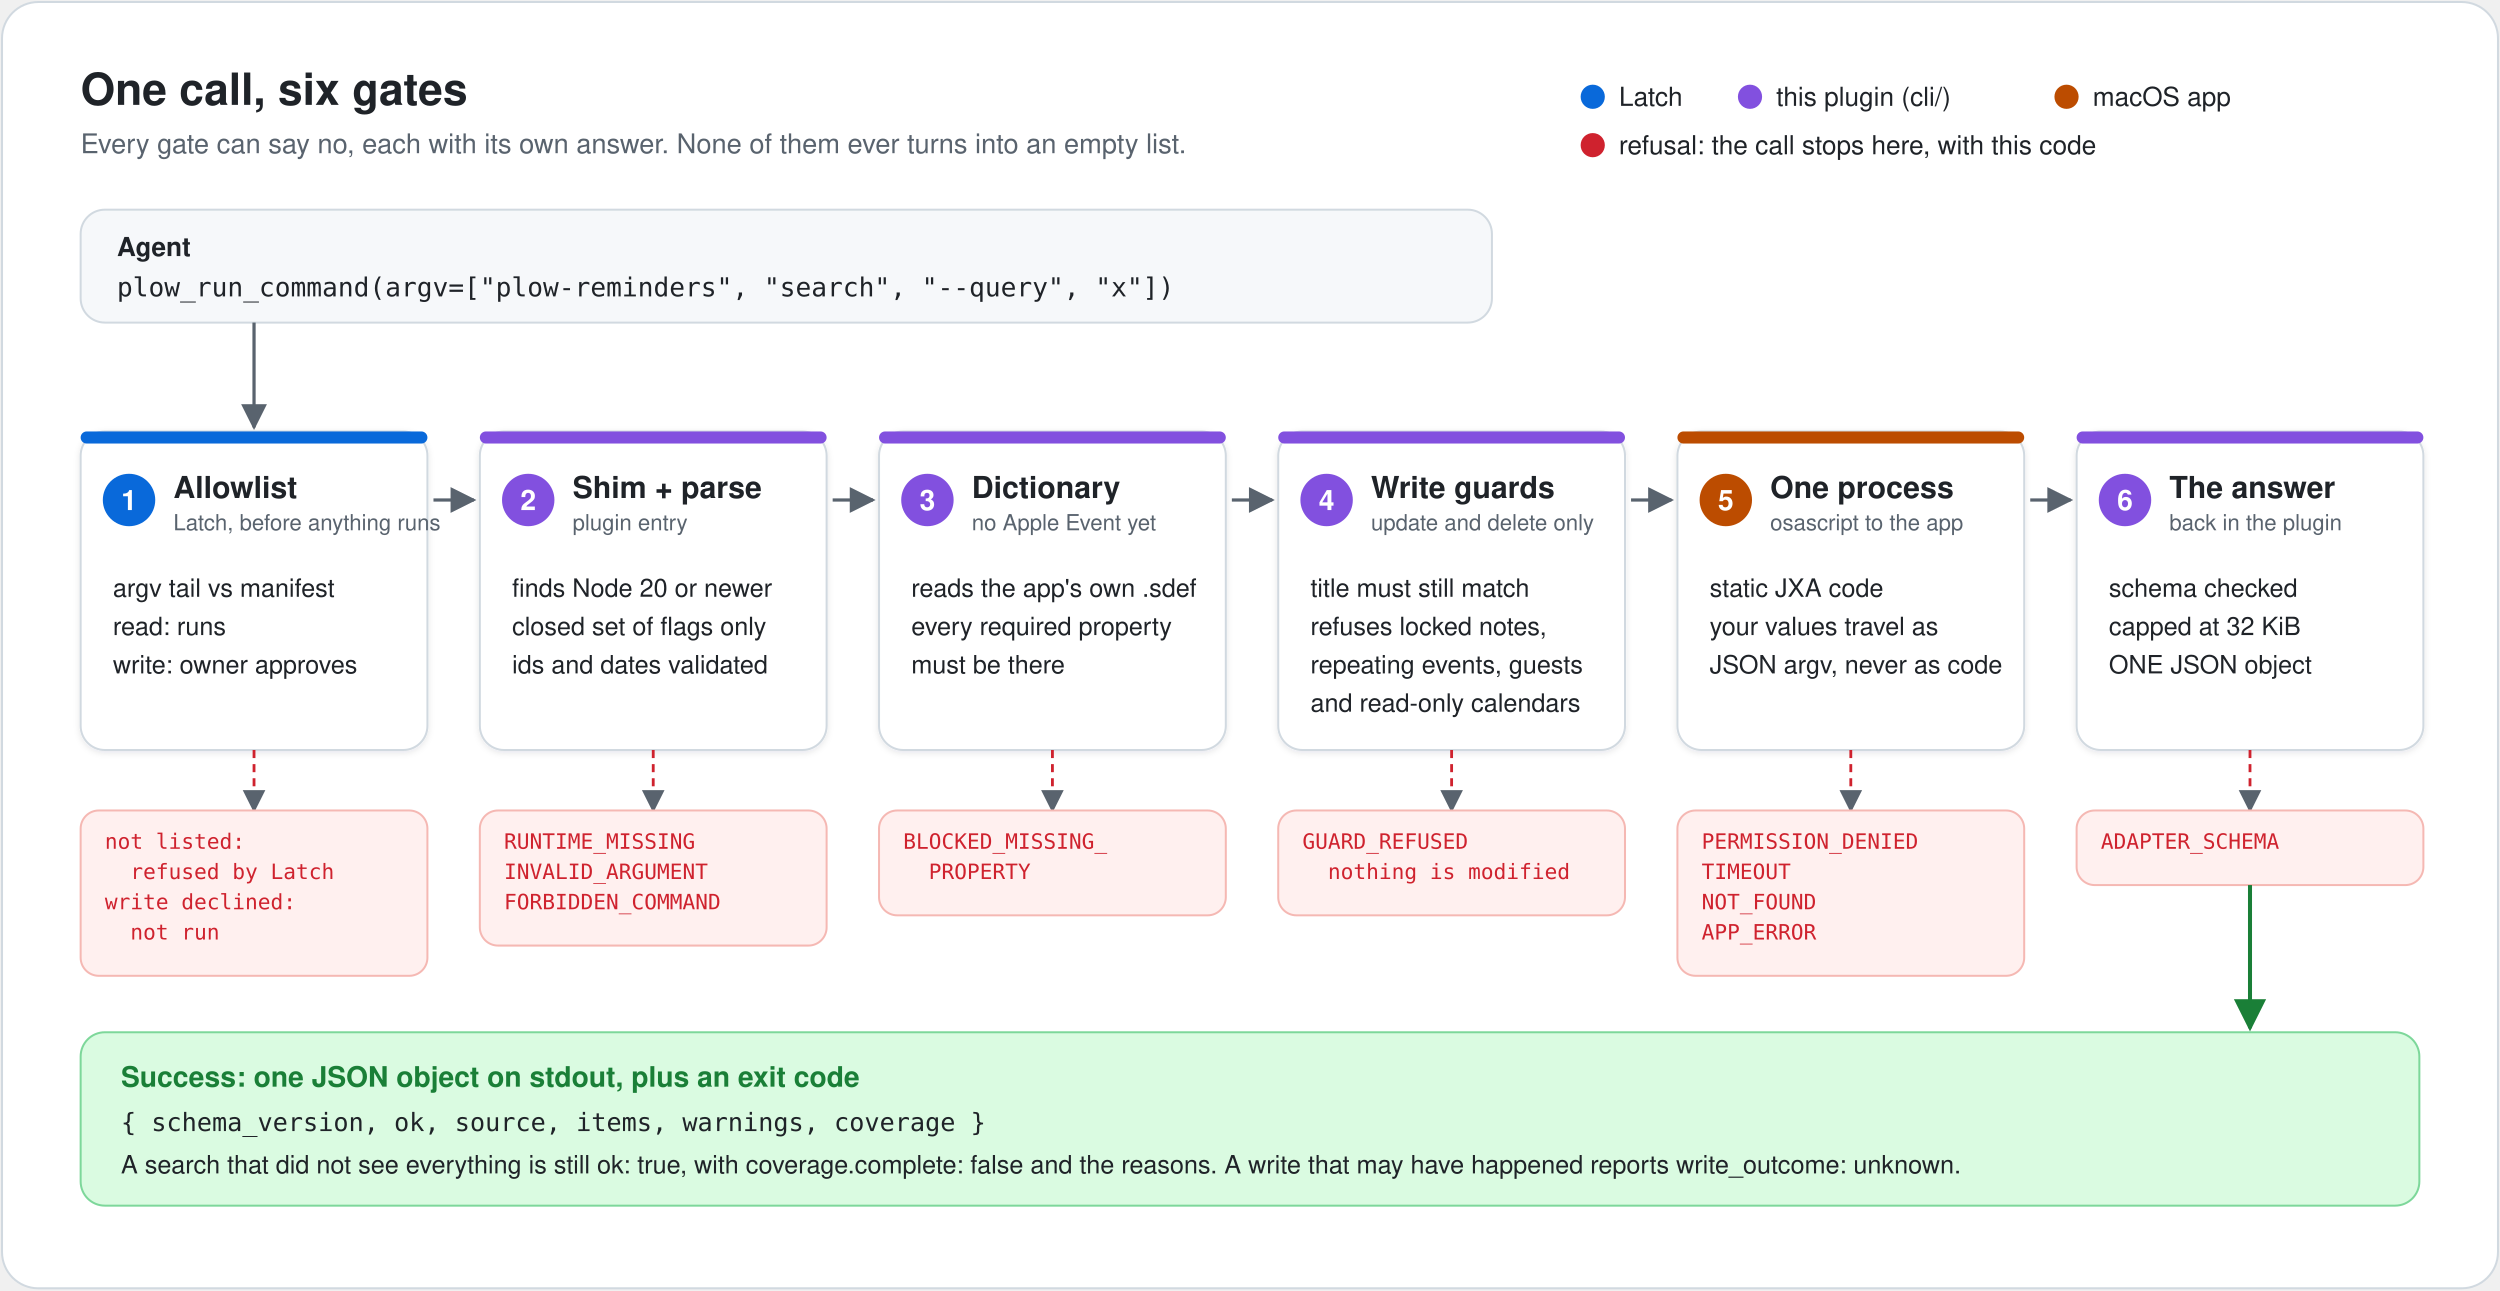
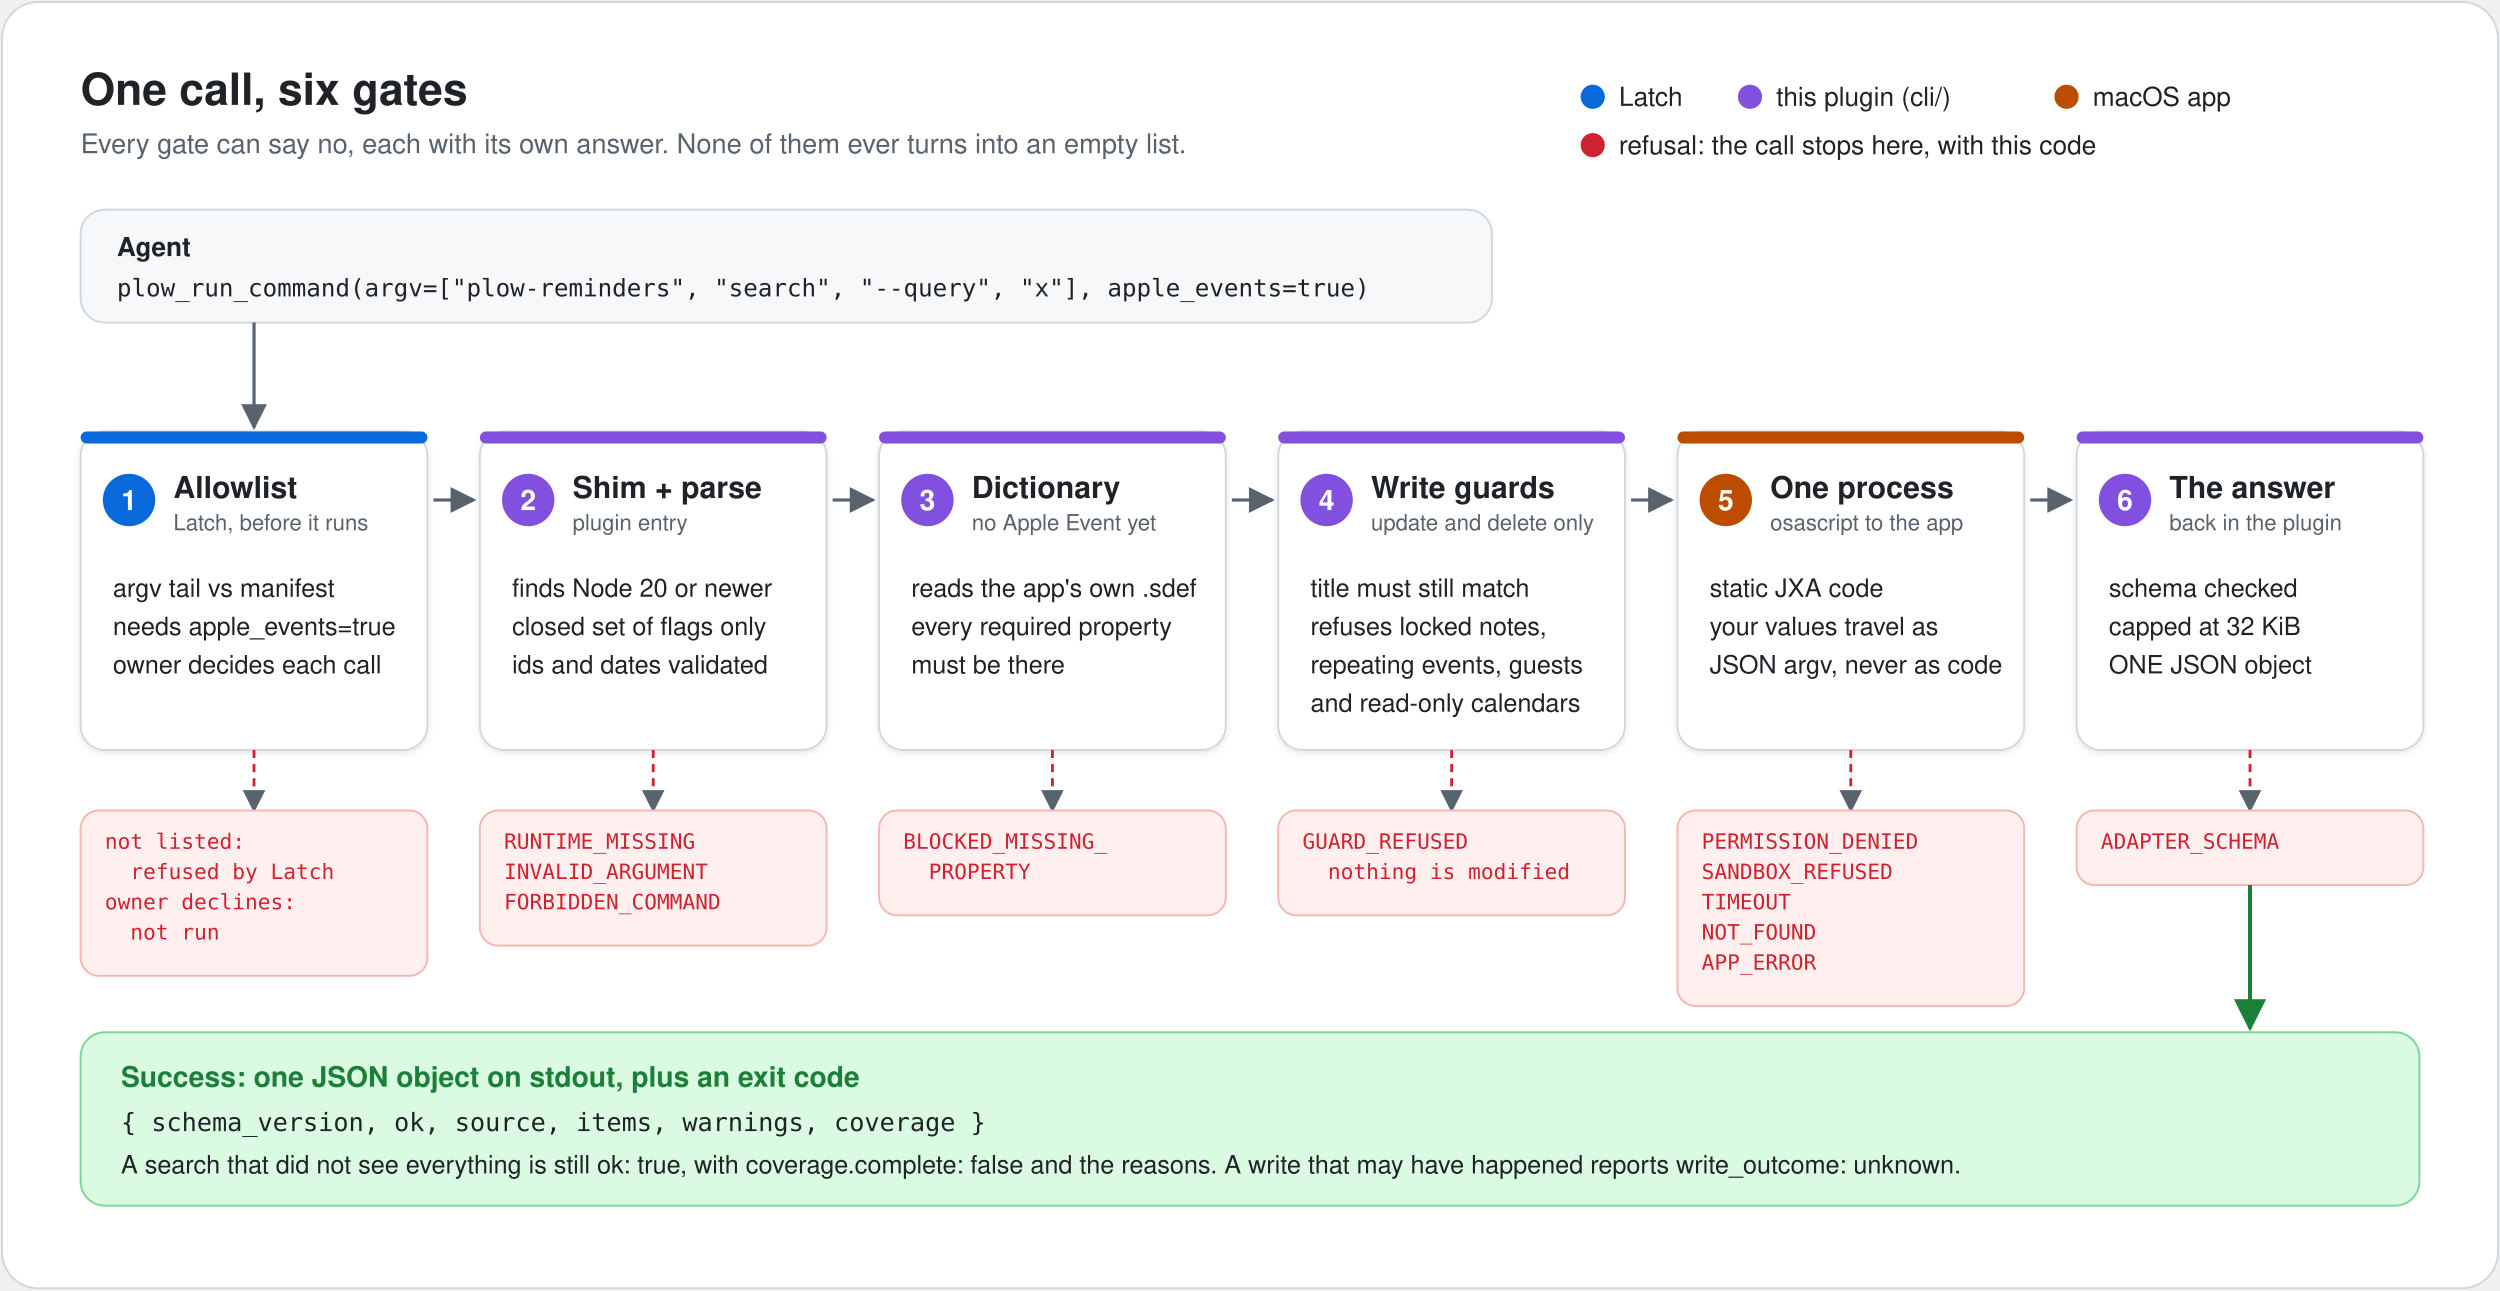
<svg xmlns="http://www.w3.org/2000/svg" viewBox="0 0 1240 640" width="1240" height="640" role="img" aria-labelledby="t d">
  <defs>
    <marker id="arrow" viewBox="0 0 10 10" refX="9" refY="5" markerWidth="8" markerHeight="8" orient="auto-start-reverse">
      <path d="M0,0 L10,5 L0,10 z" fill="#59636E" />
    </marker>
    <marker id="arrowG" viewBox="0 0 10 10" refX="9" refY="5" markerWidth="8" markerHeight="8" orient="auto-start-reverse">
      <path d="M0,0 L10,5 L0,10 z" fill="#1A7F37" />
    </marker>
    <filter id="sh" x="-5%" y="-5%" width="110%" height="115%">
      <feDropShadow dx="0" dy="1" stdDeviation="1.5" flood-color="#1f2328" flood-opacity="0.10" />
    </filter>
  </defs>
  <rect x="1" y="1" width="1238" height="638" rx="18" fill="#FFFFFF" stroke="#D1D9E0" />
  <text x="40" y="52" font-family="-apple-system, BlinkMacSystemFont, 'Segoe UI', Helvetica, Arial, sans-serif" font-size="22" font-weight="700" fill="#1F2328">One call, six gates</text>
  <text x="40" y="76" font-family="-apple-system, BlinkMacSystemFont, 'Segoe UI', Helvetica, Arial, sans-serif" font-size="13.5" fill="#59636E">Every gate can say no, each with its own answer. None of them ever turns into an empty list.</text>
  <circle cx="790" cy="48" r="6" fill="#0969DA" />
  <text x="803" y="52.5" font-family="-apple-system, BlinkMacSystemFont, 'Segoe UI', Helvetica, Arial, sans-serif" font-size="13" fill="#1F2328">Latch</text>
  <circle cx="868" cy="48" r="6" fill="#8250DF" />
  <text x="881" y="52.5" font-family="-apple-system, BlinkMacSystemFont, 'Segoe UI', Helvetica, Arial, sans-serif" font-size="13" fill="#1F2328">this plugin (cli/)</text>
  <circle cx="1025" cy="48" r="6" fill="#BC4C00" />
  <text x="1038" y="52.5" font-family="-apple-system, BlinkMacSystemFont, 'Segoe UI', Helvetica, Arial, sans-serif" font-size="13" fill="#1F2328">macOS app</text>
  <circle cx="790" cy="72" r="6" fill="#CF222E" />
  <text x="803" y="76.5" font-family="-apple-system, BlinkMacSystemFont, 'Segoe UI', Helvetica, Arial, sans-serif" font-size="13" fill="#1F2328">refusal: the call stops here, with this code</text>
  <rect x="40" y="104" width="700" height="56" rx="12" fill="#F6F8FA" stroke="#D1D9E0" />
  <text x="58" y="127" font-family="-apple-system, BlinkMacSystemFont, 'Segoe UI', Helvetica, Arial, sans-serif" font-size="13" font-weight="700" fill="#1F2328">Agent</text>
-   <text x="58" y="147" font-family="ui-monospace, SFMono-Regular, Menlo, Consolas, monospace" font-size="13" fill="#1F2328">plow_run_command(argv=["plow-reminders", "search", "--query", "x"])</text>
+   <text x="58" y="147" font-family="ui-monospace, SFMono-Regular, Menlo, Consolas, monospace" font-size="12" fill="#1F2328">plow_run_command(argv=["plow-reminders", "search", "--query", "x"], apple_events=true)</text>
  <rect x="40" y="214" width="172" height="158" rx="12" fill="#FFFFFF" stroke="#D1D9E0" filter="url(#sh)" />
  <rect x="40" y="214" width="172" height="6" rx="3" fill="#0969DA" />
  <circle cx="64" cy="248" r="13" fill="#0969DA" />
  <text x="64" y="253" text-anchor="middle" font-family="-apple-system, BlinkMacSystemFont, 'Segoe UI', Helvetica, Arial, sans-serif" font-size="14" font-weight="700" fill="#FFFFFF">1</text>
  <text x="86" y="247" font-family="-apple-system, BlinkMacSystemFont, 'Segoe UI', Helvetica, Arial, sans-serif" font-size="15" font-weight="700" fill="#1F2328">Allowlist</text>
-   <text x="86" y="263" font-family="-apple-system, BlinkMacSystemFont, 'Segoe UI', Helvetica, Arial, sans-serif" font-size="11" fill="#59636E">Latch, before anything runs</text>
+   <text x="86" y="263" font-family="-apple-system, BlinkMacSystemFont, 'Segoe UI', Helvetica, Arial, sans-serif" font-size="11" fill="#59636E">Latch, before it runs</text>
  <text x="56" y="296" font-family="-apple-system, BlinkMacSystemFont, 'Segoe UI', Helvetica, Arial, sans-serif" font-size="12.5" fill="#1F2328">argv tail vs manifest</text>
-   <text x="56" y="315" font-family="-apple-system, BlinkMacSystemFont, 'Segoe UI', Helvetica, Arial, sans-serif" font-size="12.5" fill="#1F2328">read: runs</text>
-   <text x="56" y="334" font-family="-apple-system, BlinkMacSystemFont, 'Segoe UI', Helvetica, Arial, sans-serif" font-size="12.5" fill="#1F2328">write: owner approves</text>
+   <text x="56" y="315" font-family="-apple-system, BlinkMacSystemFont, 'Segoe UI', Helvetica, Arial, sans-serif" font-size="12.5" fill="#1F2328">needs apple_events=true</text>
+   <text x="56" y="334" font-family="-apple-system, BlinkMacSystemFont, 'Segoe UI', Helvetica, Arial, sans-serif" font-size="12.5" fill="#1F2328">owner decides each call</text>
  <line x1="215" y1="248" x2="235" y2="248" stroke="#59636E" stroke-width="1.6" marker-end="url(#arrow)" />
  <line x1="126.0" y1="372" x2="126.0" y2="402" stroke="#CF222E" stroke-width="1.4" stroke-dasharray="4 3" marker-end="url(#arrow)" />
  <rect x="40" y="402" width="172" height="82" rx="9" fill="#FFF0EF" stroke="#F5B8B3" />
  <text x="52" y="421" font-family="ui-monospace, SFMono-Regular, Menlo, Consolas, monospace" font-size="10.5" fill="#CF222E" xml:space="preserve">not listed:</text>
  <text x="52" y="436" font-family="ui-monospace, SFMono-Regular, Menlo, Consolas, monospace" font-size="10.5" fill="#CF222E" xml:space="preserve">  refused by Latch</text>
-   <text x="52" y="451" font-family="ui-monospace, SFMono-Regular, Menlo, Consolas, monospace" font-size="10.5" fill="#CF222E" xml:space="preserve">write declined:</text>
+   <text x="52" y="451" font-family="ui-monospace, SFMono-Regular, Menlo, Consolas, monospace" font-size="10.5" fill="#CF222E" xml:space="preserve">owner declines:</text>
  <text x="52" y="466" font-family="ui-monospace, SFMono-Regular, Menlo, Consolas, monospace" font-size="10.5" fill="#CF222E" xml:space="preserve">  not run</text>
  <rect x="238" y="214" width="172" height="158" rx="12" fill="#FFFFFF" stroke="#D1D9E0" filter="url(#sh)" />
  <rect x="238" y="214" width="172" height="6" rx="3" fill="#8250DF" />
  <circle cx="262" cy="248" r="13" fill="#8250DF" />
  <text x="262" y="253" text-anchor="middle" font-family="-apple-system, BlinkMacSystemFont, 'Segoe UI', Helvetica, Arial, sans-serif" font-size="14" font-weight="700" fill="#FFFFFF">2</text>
  <text x="284" y="247" font-family="-apple-system, BlinkMacSystemFont, 'Segoe UI', Helvetica, Arial, sans-serif" font-size="15" font-weight="700" fill="#1F2328">Shim + parse</text>
  <text x="284" y="263" font-family="-apple-system, BlinkMacSystemFont, 'Segoe UI', Helvetica, Arial, sans-serif" font-size="11" fill="#59636E">plugin entry</text>
  <text x="254" y="296" font-family="-apple-system, BlinkMacSystemFont, 'Segoe UI', Helvetica, Arial, sans-serif" font-size="12.5" fill="#1F2328">finds Node 20 or newer</text>
  <text x="254" y="315" font-family="-apple-system, BlinkMacSystemFont, 'Segoe UI', Helvetica, Arial, sans-serif" font-size="12.5" fill="#1F2328">closed set of flags only</text>
  <text x="254" y="334" font-family="-apple-system, BlinkMacSystemFont, 'Segoe UI', Helvetica, Arial, sans-serif" font-size="12.5" fill="#1F2328">ids and dates validated</text>
  <line x1="413" y1="248" x2="433" y2="248" stroke="#59636E" stroke-width="1.6" marker-end="url(#arrow)" />
  <line x1="324.0" y1="372" x2="324.0" y2="402" stroke="#CF222E" stroke-width="1.4" stroke-dasharray="4 3" marker-end="url(#arrow)" />
  <rect x="238" y="402" width="172" height="67" rx="9" fill="#FFF0EF" stroke="#F5B8B3" />
  <text x="250" y="421" font-family="ui-monospace, SFMono-Regular, Menlo, Consolas, monospace" font-size="10.5" fill="#CF222E" xml:space="preserve">RUNTIME_MISSING</text>
  <text x="250" y="436" font-family="ui-monospace, SFMono-Regular, Menlo, Consolas, monospace" font-size="10.5" fill="#CF222E" xml:space="preserve">INVALID_ARGUMENT</text>
  <text x="250" y="451" font-family="ui-monospace, SFMono-Regular, Menlo, Consolas, monospace" font-size="10.5" fill="#CF222E" xml:space="preserve">FORBIDDEN_COMMAND</text>
  <rect x="436" y="214" width="172" height="158" rx="12" fill="#FFFFFF" stroke="#D1D9E0" filter="url(#sh)" />
  <rect x="436" y="214" width="172" height="6" rx="3" fill="#8250DF" />
  <circle cx="460" cy="248" r="13" fill="#8250DF" />
  <text x="460" y="253" text-anchor="middle" font-family="-apple-system, BlinkMacSystemFont, 'Segoe UI', Helvetica, Arial, sans-serif" font-size="14" font-weight="700" fill="#FFFFFF">3</text>
  <text x="482" y="247" font-family="-apple-system, BlinkMacSystemFont, 'Segoe UI', Helvetica, Arial, sans-serif" font-size="15" font-weight="700" fill="#1F2328">Dictionary</text>
  <text x="482" y="263" font-family="-apple-system, BlinkMacSystemFont, 'Segoe UI', Helvetica, Arial, sans-serif" font-size="11" fill="#59636E">no Apple Event yet</text>
  <text x="452" y="296" font-family="-apple-system, BlinkMacSystemFont, 'Segoe UI', Helvetica, Arial, sans-serif" font-size="12.5" fill="#1F2328">reads the app's own .sdef</text>
  <text x="452" y="315" font-family="-apple-system, BlinkMacSystemFont, 'Segoe UI', Helvetica, Arial, sans-serif" font-size="12.5" fill="#1F2328">every required property</text>
  <text x="452" y="334" font-family="-apple-system, BlinkMacSystemFont, 'Segoe UI', Helvetica, Arial, sans-serif" font-size="12.5" fill="#1F2328">must be there</text>
  <line x1="611" y1="248" x2="631" y2="248" stroke="#59636E" stroke-width="1.6" marker-end="url(#arrow)" />
  <line x1="522.0" y1="372" x2="522.0" y2="402" stroke="#CF222E" stroke-width="1.4" stroke-dasharray="4 3" marker-end="url(#arrow)" />
  <rect x="436" y="402" width="172" height="52" rx="9" fill="#FFF0EF" stroke="#F5B8B3" />
  <text x="448" y="421" font-family="ui-monospace, SFMono-Regular, Menlo, Consolas, monospace" font-size="10.5" fill="#CF222E" xml:space="preserve">BLOCKED_MISSING_</text>
  <text x="448" y="436" font-family="ui-monospace, SFMono-Regular, Menlo, Consolas, monospace" font-size="10.5" fill="#CF222E" xml:space="preserve">  PROPERTY</text>
  <rect x="634" y="214" width="172" height="158" rx="12" fill="#FFFFFF" stroke="#D1D9E0" filter="url(#sh)" />
  <rect x="634" y="214" width="172" height="6" rx="3" fill="#8250DF" />
  <circle cx="658" cy="248" r="13" fill="#8250DF" />
  <text x="658" y="253" text-anchor="middle" font-family="-apple-system, BlinkMacSystemFont, 'Segoe UI', Helvetica, Arial, sans-serif" font-size="14" font-weight="700" fill="#FFFFFF">4</text>
  <text x="680" y="247" font-family="-apple-system, BlinkMacSystemFont, 'Segoe UI', Helvetica, Arial, sans-serif" font-size="15" font-weight="700" fill="#1F2328">Write guards</text>
  <text x="680" y="263" font-family="-apple-system, BlinkMacSystemFont, 'Segoe UI', Helvetica, Arial, sans-serif" font-size="11" fill="#59636E">update and delete only</text>
  <text x="650" y="296" font-family="-apple-system, BlinkMacSystemFont, 'Segoe UI', Helvetica, Arial, sans-serif" font-size="12.5" fill="#1F2328">title must still match</text>
  <text x="650" y="315" font-family="-apple-system, BlinkMacSystemFont, 'Segoe UI', Helvetica, Arial, sans-serif" font-size="12.5" fill="#1F2328">refuses locked notes,</text>
  <text x="650" y="334" font-family="-apple-system, BlinkMacSystemFont, 'Segoe UI', Helvetica, Arial, sans-serif" font-size="12.5" fill="#1F2328">repeating events, guests</text>
  <text x="650" y="353" font-family="-apple-system, BlinkMacSystemFont, 'Segoe UI', Helvetica, Arial, sans-serif" font-size="12.5" fill="#1F2328">and read-only calendars</text>
  <line x1="809" y1="248" x2="829" y2="248" stroke="#59636E" stroke-width="1.6" marker-end="url(#arrow)" />
  <line x1="720.0" y1="372" x2="720.0" y2="402" stroke="#CF222E" stroke-width="1.4" stroke-dasharray="4 3" marker-end="url(#arrow)" />
  <rect x="634" y="402" width="172" height="52" rx="9" fill="#FFF0EF" stroke="#F5B8B3" />
  <text x="646" y="421" font-family="ui-monospace, SFMono-Regular, Menlo, Consolas, monospace" font-size="10.5" fill="#CF222E" xml:space="preserve">GUARD_REFUSED</text>
  <text x="646" y="436" font-family="ui-monospace, SFMono-Regular, Menlo, Consolas, monospace" font-size="10.5" fill="#CF222E" xml:space="preserve">  nothing is modified</text>
  <rect x="832" y="214" width="172" height="158" rx="12" fill="#FFFFFF" stroke="#D1D9E0" filter="url(#sh)" />
  <rect x="832" y="214" width="172" height="6" rx="3" fill="#BC4C00" />
  <circle cx="856" cy="248" r="13" fill="#BC4C00" />
  <text x="856" y="253" text-anchor="middle" font-family="-apple-system, BlinkMacSystemFont, 'Segoe UI', Helvetica, Arial, sans-serif" font-size="14" font-weight="700" fill="#FFFFFF">5</text>
  <text x="878" y="247" font-family="-apple-system, BlinkMacSystemFont, 'Segoe UI', Helvetica, Arial, sans-serif" font-size="15" font-weight="700" fill="#1F2328">One process</text>
  <text x="878" y="263" font-family="-apple-system, BlinkMacSystemFont, 'Segoe UI', Helvetica, Arial, sans-serif" font-size="11" fill="#59636E">osascript to the app</text>
  <text x="848" y="296" font-family="-apple-system, BlinkMacSystemFont, 'Segoe UI', Helvetica, Arial, sans-serif" font-size="12.5" fill="#1F2328">static JXA code</text>
  <text x="848" y="315" font-family="-apple-system, BlinkMacSystemFont, 'Segoe UI', Helvetica, Arial, sans-serif" font-size="12.5" fill="#1F2328">your values travel as</text>
  <text x="848" y="334" font-family="-apple-system, BlinkMacSystemFont, 'Segoe UI', Helvetica, Arial, sans-serif" font-size="12.5" fill="#1F2328">JSON argv, never as code</text>
  <line x1="1007" y1="248" x2="1027" y2="248" stroke="#59636E" stroke-width="1.6" marker-end="url(#arrow)" />
  <line x1="918.0" y1="372" x2="918.0" y2="402" stroke="#CF222E" stroke-width="1.4" stroke-dasharray="4 3" marker-end="url(#arrow)" />
-   <rect x="832" y="402" width="172" height="82" rx="9" fill="#FFF0EF" stroke="#F5B8B3" />
+   <rect x="832" y="402" width="172" height="97" rx="9" fill="#FFF0EF" stroke="#F5B8B3" />
  <text x="844" y="421" font-family="ui-monospace, SFMono-Regular, Menlo, Consolas, monospace" font-size="10.5" fill="#CF222E" xml:space="preserve">PERMISSION_DENIED</text>
-   <text x="844" y="436" font-family="ui-monospace, SFMono-Regular, Menlo, Consolas, monospace" font-size="10.5" fill="#CF222E" xml:space="preserve">TIMEOUT</text>
-   <text x="844" y="451" font-family="ui-monospace, SFMono-Regular, Menlo, Consolas, monospace" font-size="10.5" fill="#CF222E" xml:space="preserve">NOT_FOUND</text>
-   <text x="844" y="466" font-family="ui-monospace, SFMono-Regular, Menlo, Consolas, monospace" font-size="10.5" fill="#CF222E" xml:space="preserve">APP_ERROR</text>
+   <text x="844" y="436" font-family="ui-monospace, SFMono-Regular, Menlo, Consolas, monospace" font-size="10.5" fill="#CF222E" xml:space="preserve">SANDBOX_REFUSED</text>
+   <text x="844" y="451" font-family="ui-monospace, SFMono-Regular, Menlo, Consolas, monospace" font-size="10.5" fill="#CF222E" xml:space="preserve">TIMEOUT</text>
+   <text x="844" y="466" font-family="ui-monospace, SFMono-Regular, Menlo, Consolas, monospace" font-size="10.5" fill="#CF222E" xml:space="preserve">NOT_FOUND</text>
+   <text x="844" y="481" font-family="ui-monospace, SFMono-Regular, Menlo, Consolas, monospace" font-size="10.5" fill="#CF222E" xml:space="preserve">APP_ERROR</text>
  <rect x="1030" y="214" width="172" height="158" rx="12" fill="#FFFFFF" stroke="#D1D9E0" filter="url(#sh)" />
  <rect x="1030" y="214" width="172" height="6" rx="3" fill="#8250DF" />
  <circle cx="1054" cy="248" r="13" fill="#8250DF" />
  <text x="1054" y="253" text-anchor="middle" font-family="-apple-system, BlinkMacSystemFont, 'Segoe UI', Helvetica, Arial, sans-serif" font-size="14" font-weight="700" fill="#FFFFFF">6</text>
  <text x="1076" y="247" font-family="-apple-system, BlinkMacSystemFont, 'Segoe UI', Helvetica, Arial, sans-serif" font-size="15" font-weight="700" fill="#1F2328">The answer</text>
  <text x="1076" y="263" font-family="-apple-system, BlinkMacSystemFont, 'Segoe UI', Helvetica, Arial, sans-serif" font-size="11" fill="#59636E">back in the plugin</text>
  <text x="1046" y="296" font-family="-apple-system, BlinkMacSystemFont, 'Segoe UI', Helvetica, Arial, sans-serif" font-size="12.5" fill="#1F2328">schema checked</text>
  <text x="1046" y="315" font-family="-apple-system, BlinkMacSystemFont, 'Segoe UI', Helvetica, Arial, sans-serif" font-size="12.5" fill="#1F2328">capped at 32 KiB</text>
  <text x="1046" y="334" font-family="-apple-system, BlinkMacSystemFont, 'Segoe UI', Helvetica, Arial, sans-serif" font-size="12.5" fill="#1F2328">ONE JSON object</text>
  <line x1="1116.0" y1="372" x2="1116.0" y2="402" stroke="#CF222E" stroke-width="1.4" stroke-dasharray="4 3" marker-end="url(#arrow)" />
  <rect x="1030" y="402" width="172" height="37" rx="9" fill="#FFF0EF" stroke="#F5B8B3" />
  <text x="1042" y="421" font-family="ui-monospace, SFMono-Regular, Menlo, Consolas, monospace" font-size="10.5" fill="#CF222E" xml:space="preserve">ADAPTER_SCHEMA</text>
  <path d="M126.0,160 L126.0,212" stroke="#59636E" stroke-width="1.6" fill="none" marker-end="url(#arrow)" />
  <rect x="40" y="512" width="1160" height="86" rx="12" fill="#DAFBE1" stroke="#7DD79A" />
  <text x="60" y="539" font-family="-apple-system, BlinkMacSystemFont, 'Segoe UI', Helvetica, Arial, sans-serif" font-size="14" font-weight="700" fill="#1A7F37">Success: one JSON object on stdout, plus an exit code</text>
  <text x="60" y="561" font-family="ui-monospace, SFMono-Regular, Menlo, Consolas, monospace" font-size="12.5" fill="#1F2328">{ schema_version, ok, source, items, warnings, coverage }</text>
  <text x="60" y="582" font-family="-apple-system, BlinkMacSystemFont, 'Segoe UI', Helvetica, Arial, sans-serif" font-size="12.5" fill="#1F2328">A search that did not see everything is still ok: true, with coverage.complete: false and the reasons. A write that may have happened reports write_outcome: unknown.</text>
  <path d="M1116.0,439 L1116.0,510" stroke="#1A7F37" stroke-width="2" fill="none" marker-end="url(#arrowG)" />
</svg>
